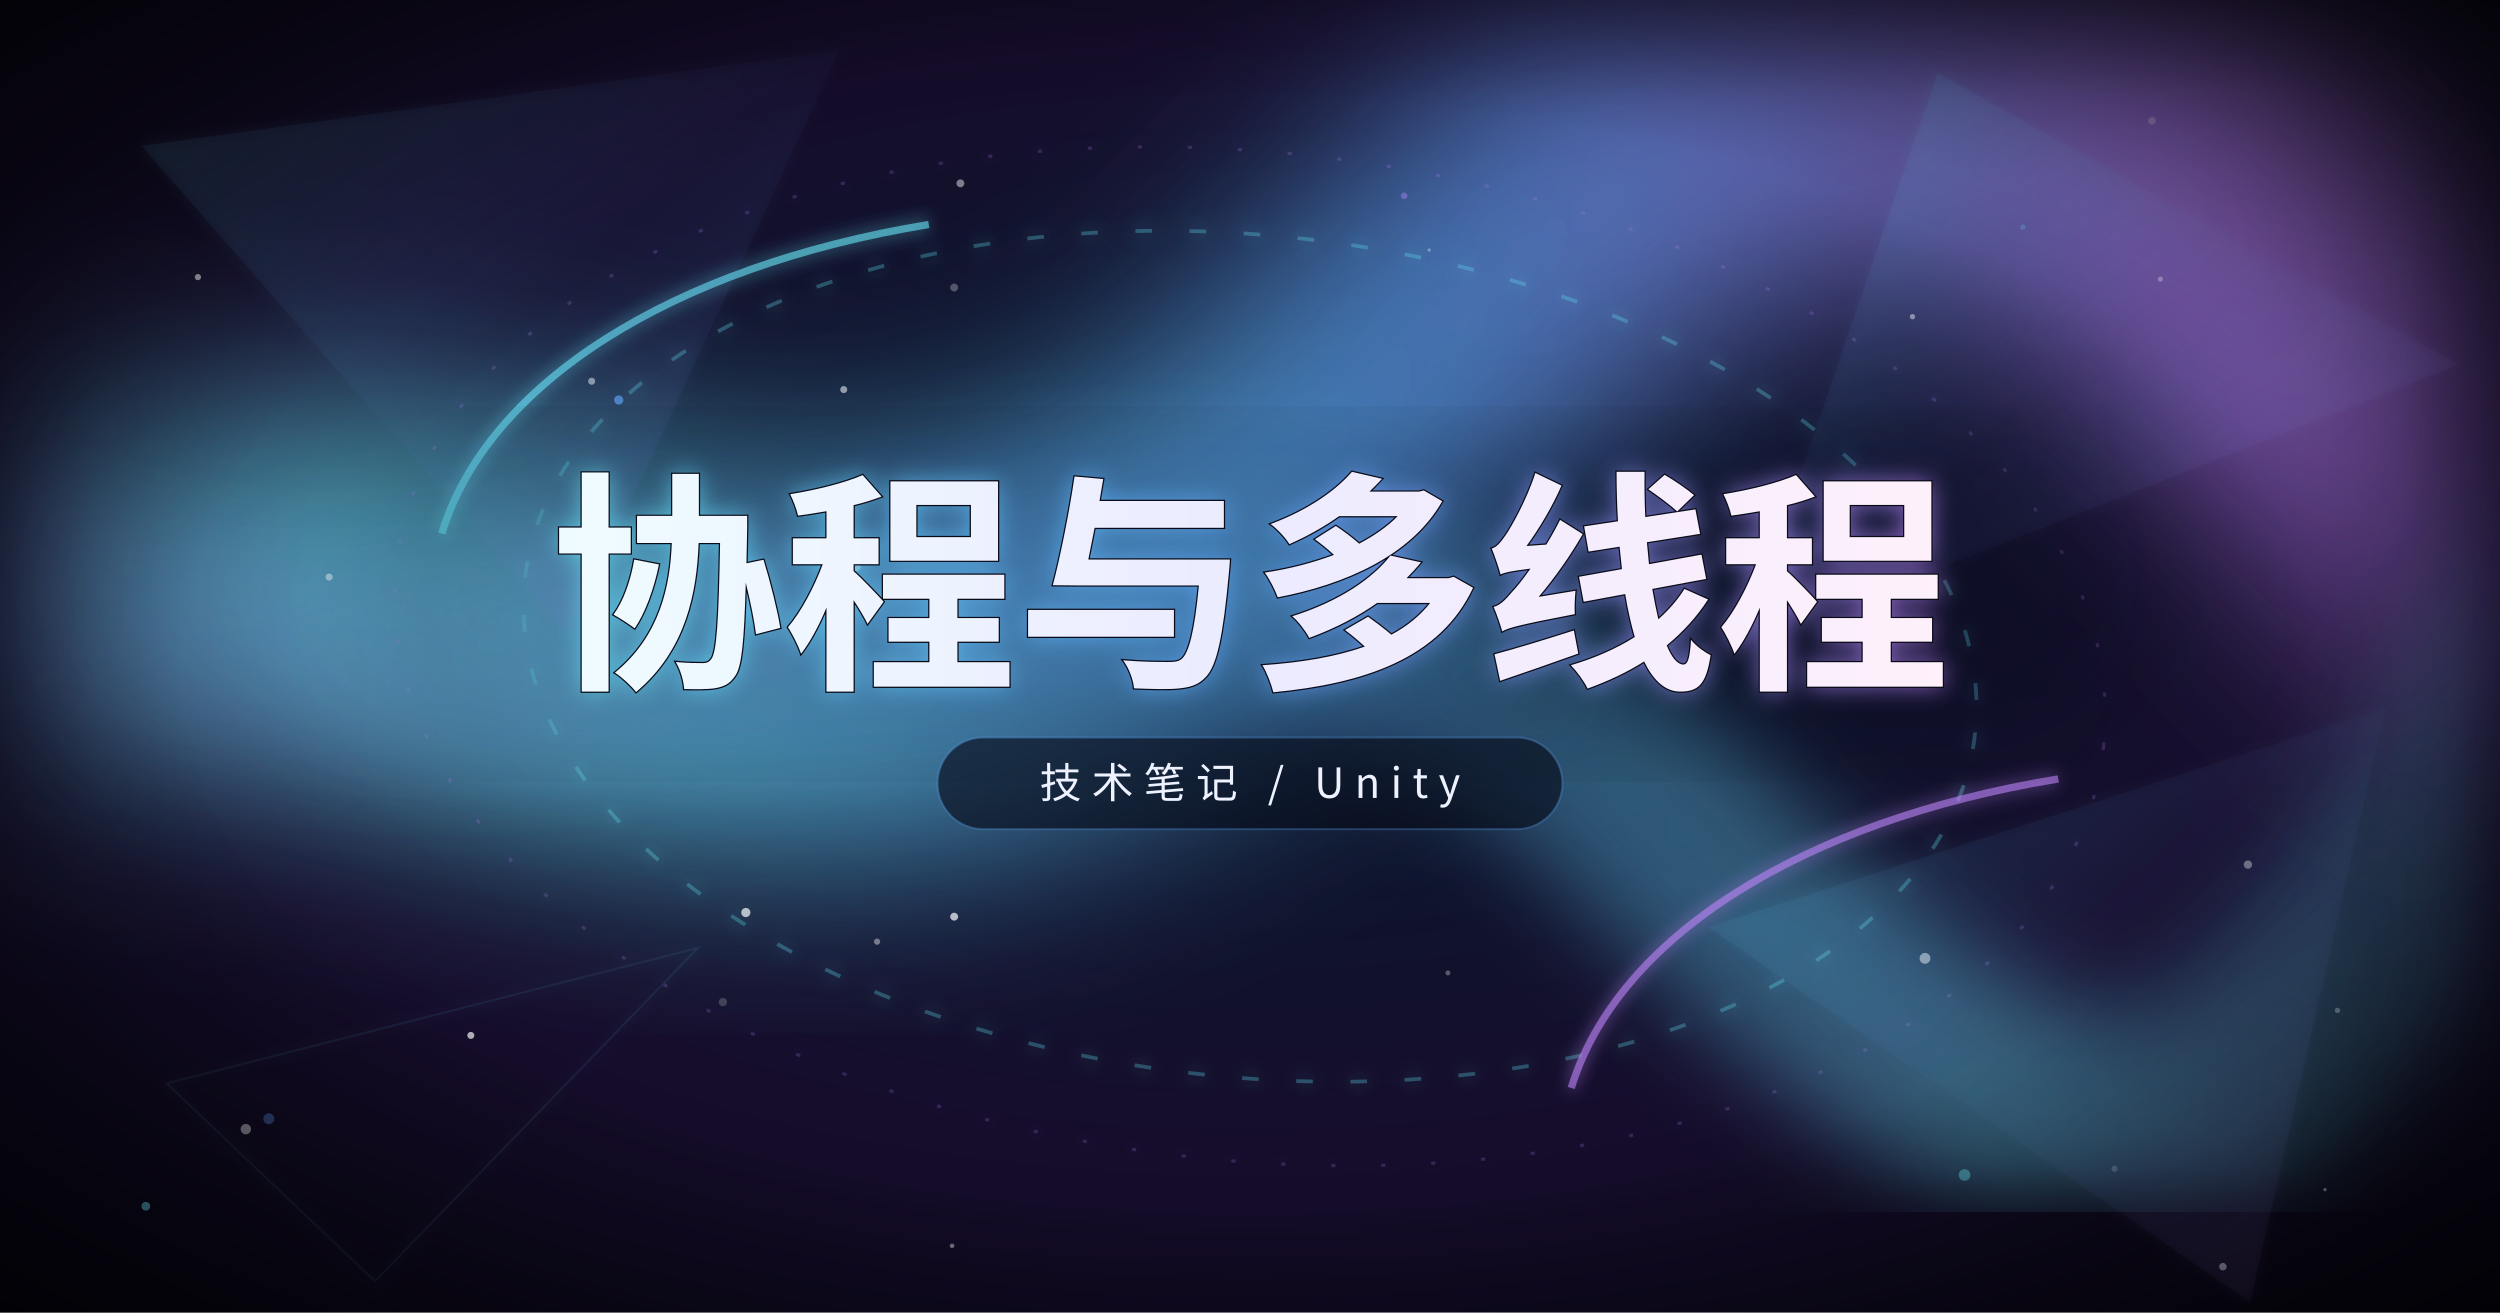
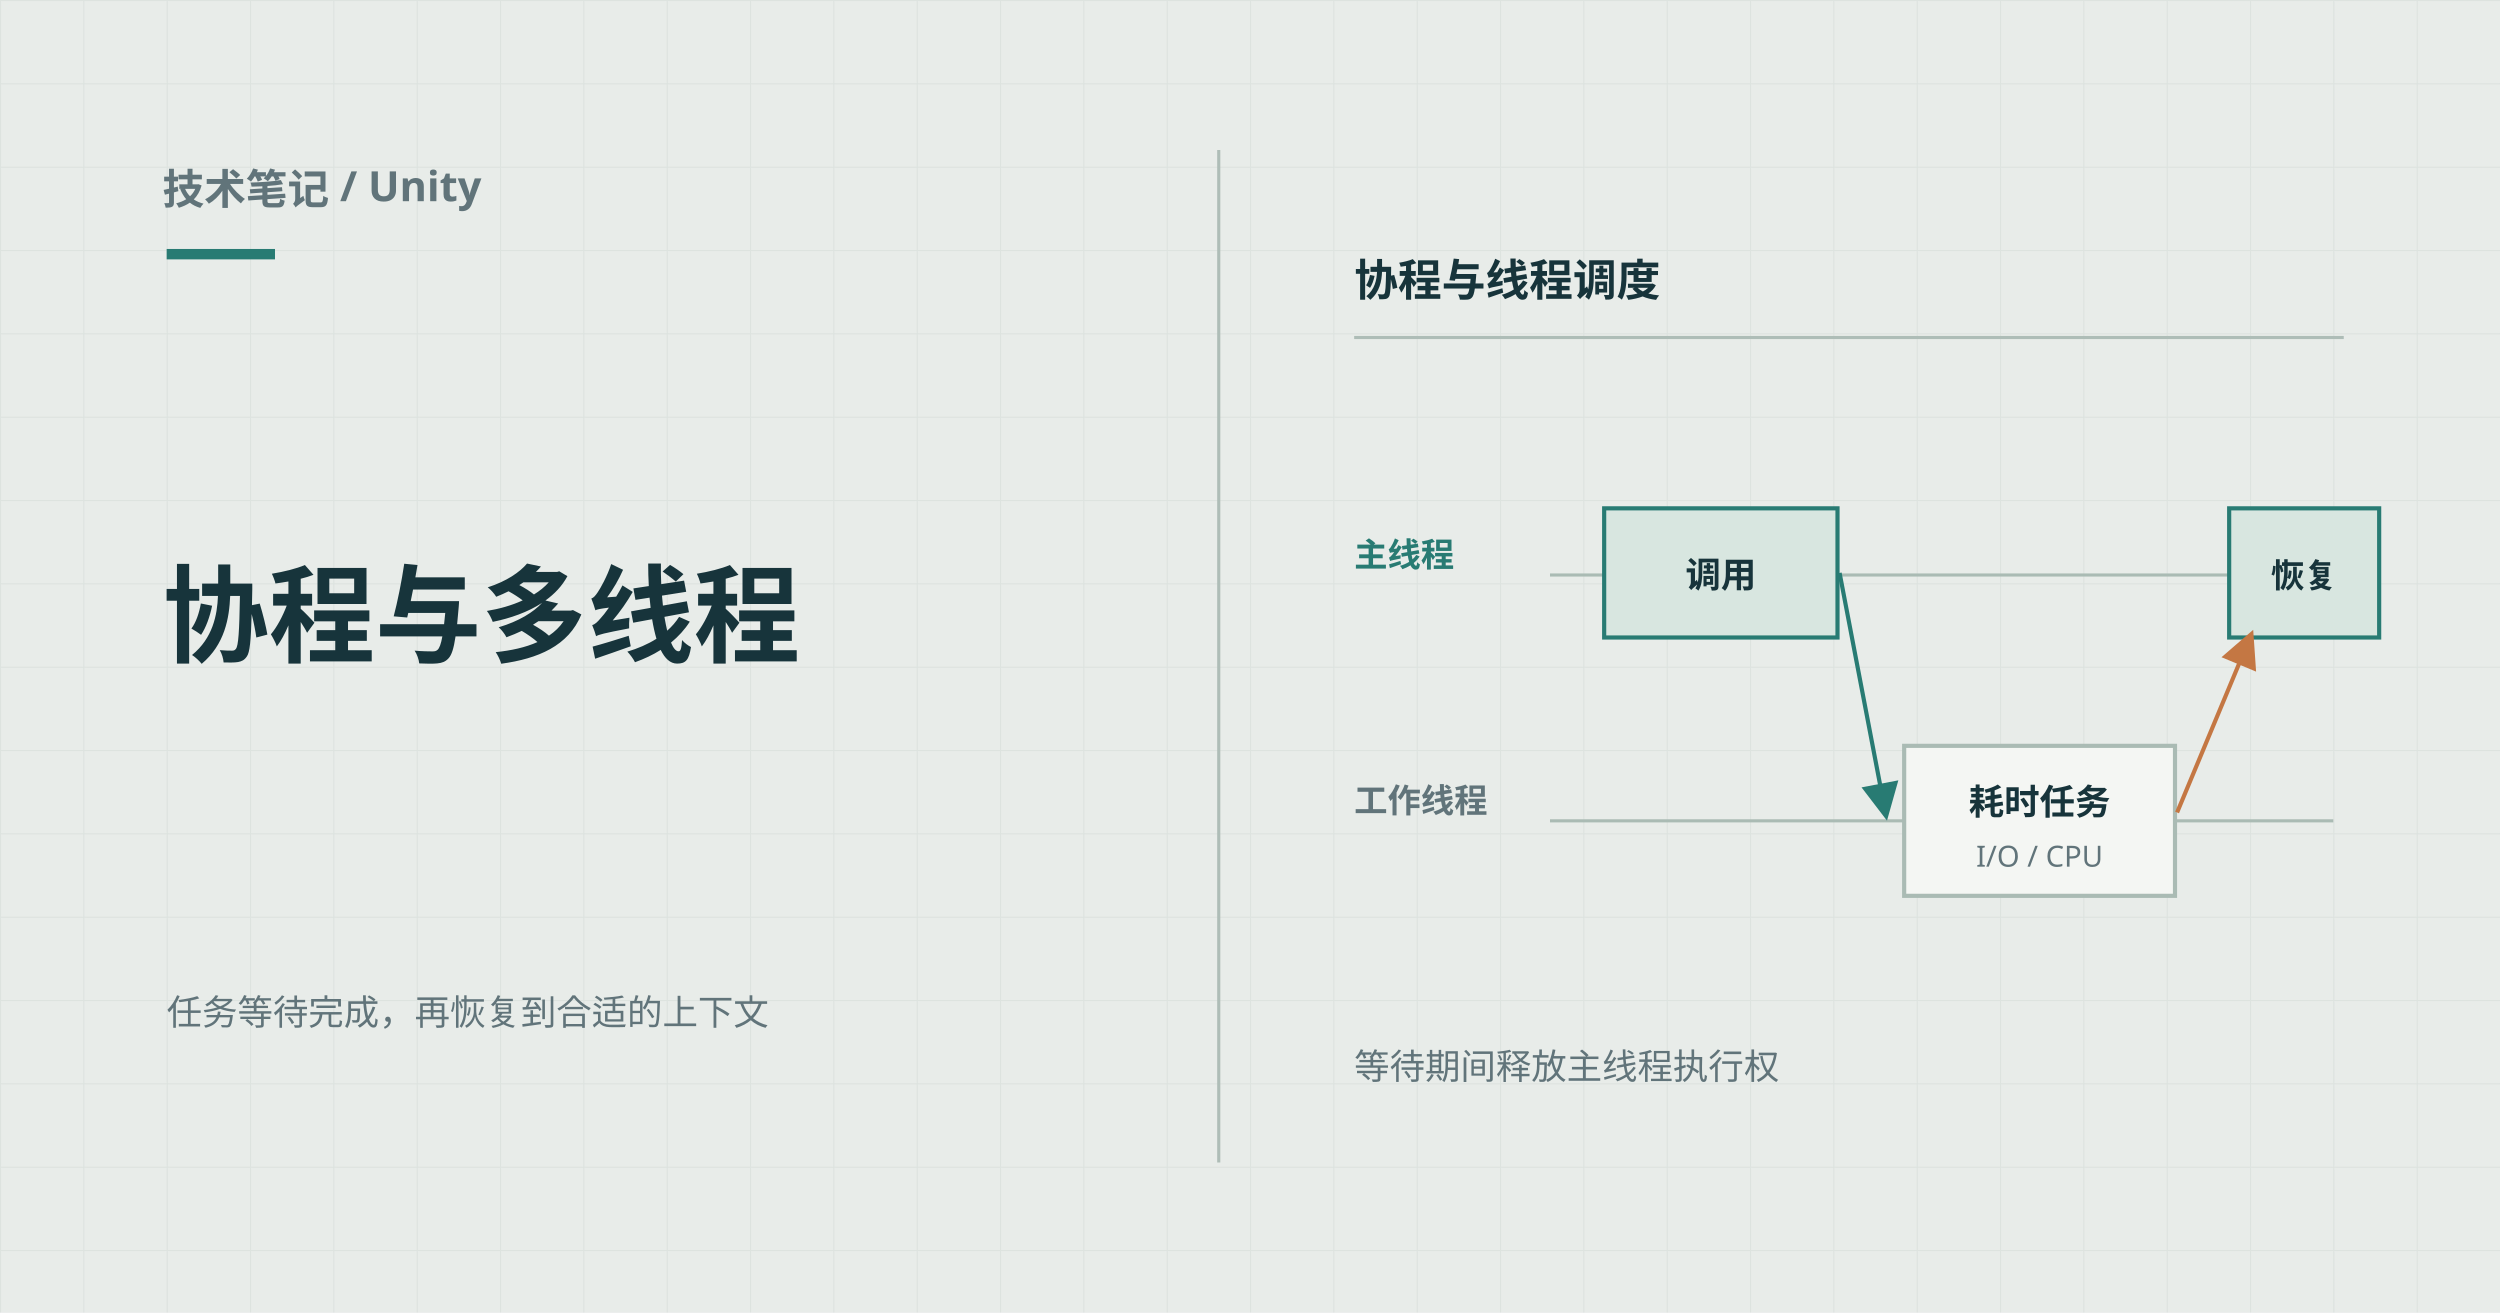
- <svg xmlns="http://www.w3.org/2000/svg" width="1200" height="630" viewBox="0 0 1200 630">
+ <svg xmlns="http://www.w3.org/2000/svg" width="1200" height="630" viewBox="0 0 1200 630" role="img" aria-labelledby="coverTitle coverDesc">
  <defs>
-     <radialGradient id="bg" cx="50%" cy="45%" r="82%">
-       <stop stop-color="#071b2b" />
-       <stop offset=".52" stop-color="#160d2c" />
-       <stop offset="1" stop-color="#02030a" />
-     </radialGradient>
-     <linearGradient id="auroraA" x1="0" y1="0" x2="1" y2="0">
-       <stop stop-color="#67e8f9" stop-opacity="0" />
-       <stop offset=".25" stop-color="#67e8f9" stop-opacity=".82" />
-       <stop offset=".56" stop-color="#60a5fa" stop-opacity=".70" />
-       <stop offset=".82" stop-color="#c084fc" stop-opacity=".72" />
-       <stop offset="1" stop-color="#c084fc" stop-opacity="0" />
-     </linearGradient>
-     <linearGradient id="auroraB" x1="0" y1="0" x2="1" y2="0">
-       <stop stop-color="#c084fc" stop-opacity="0" />
-       <stop offset=".42" stop-color="#60a5fa" stop-opacity=".56" />
-       <stop offset=".75" stop-color="#67e8f9" stop-opacity=".58" />
-       <stop offset="1" stop-color="#67e8f9" stop-opacity="0" />
-     </linearGradient>
-     <linearGradient id="neonGradient" x1="0" y1="0" x2="1" y2="0">
-       <stop stop-color="#67e8f9" />
-       <stop offset=".5" stop-color="#60a5fa" />
-       <stop offset="1" stop-color="#c084fc" />
-     </linearGradient>
-     <linearGradient id="titleGradient" x1="0" y1="0" x2="1" y2="0">
-       <stop stop-color="#effcff" />
-       <stop offset=".5" stop-color="#ecebff" />
-       <stop offset="1" stop-color="#fff0fb" />
-     </linearGradient>
-     <linearGradient id="prismGradient" x1="0" y1="0" x2="1" y2="1">
-       <stop stop-color="#67e8f9" stop-opacity=".48" />
-       <stop offset=".5" stop-color="#60a5fa" stop-opacity=".10" />
-       <stop offset="1" stop-color="#c084fc" stop-opacity=".44" />
-     </linearGradient>
-     <linearGradient id="glassGradient" x1="0" y1="0" x2="1" y2="1">
-       <stop stop-color="#fff" stop-opacity=".13" />
-       <stop offset=".48" stop-color="#fff" stop-opacity=".035" />
-       <stop offset="1" stop-color="#60a5fa" stop-opacity=".12" />
-     </linearGradient>
-     <filter id="blur48">
-       <feGaussianBlur stdDeviation="48" />
-     </filter>
-     <filter id="blur22">
-       <feGaussianBlur stdDeviation="22" />
-     </filter>
-     <filter id="lineGlow">
-       <feGaussianBlur stdDeviation="4" result="b" />
-       <feMerge>
-         <feMergeNode in="b" />
-         <feMergeNode in="SourceGraphic" />
-       </feMerge>
-     </filter>
-     <filter id="softGlow">
-       <feGaussianBlur stdDeviation="3" result="b" />
-       <feMerge>
-         <feMergeNode in="b" />
-         <feMergeNode in="SourceGraphic" />
-       </feMerge>
-     </filter>
-     <filter id="titleGlow" x="-30%" y="-50%" width="160%" height="200%">
-       <feGaussianBlur stdDeviation="6" />
-     </filter>
-     <radialGradient id="vignette" cx="50%" cy="50%" r="73%">
-       <stop offset=".58" stop-color="#000" stop-opacity="0" />
-       <stop offset="1" stop-color="#000" stop-opacity=".70" />
-     </radialGradient>
+     <pattern id="grid" width="40" height="40" patternUnits="userSpaceOnUse">
+       <path d="M40 0H0V40" fill="none" stroke="#AEBDB7" stroke-width="1" opacity=".20" />
+     </pattern>
+     <marker id="tealArrow" markerWidth="9" markerHeight="9" refX="7" refY="4.5" orient="auto">
+       <path d="M0 0L9 4.5L0 9Z" fill="#287B73" />
+     </marker>
+     <marker id="orangeArrow" markerWidth="9" markerHeight="9" refX="7" refY="4.5" orient="auto">
+       <path d="M0 0L9 4.5L0 9Z" fill="#C47743" />
+     </marker>
  </defs>
-   <rect width="1200" height="630" fill="url(#bg)" />
-   <path d="M-160 423 C100 70 360 520 660 193 S1060 90 1360 454" fill="none" stroke="url(#auroraA)" stroke-width="172" filter="url(#blur48)" opacity=".94" />
-   <path d="M-100 203 C220 500 500 90 800 399 S1110 465 1320 140" fill="none" stroke="url(#auroraB)" stroke-width="105" filter="url(#blur22)" opacity=".64" />
-   <circle cx="943" cy="564" r="2.8" fill="#67e8f9" opacity="0.42" />
-   <circle cx="1015" cy="561" r="1.5" fill="#ffffff" opacity="0.21" />
-   <circle cx="411" cy="272" r="2.1" fill="#ffffff" opacity="0.57" />
-   <circle cx="559" cy="370" r="1.7" fill="#ffffff" opacity="0.47" />
-   <circle cx="1037" cy="134" r="1.2" fill="#ffffff" opacity="0.34" />
-   <circle cx="564" cy="278" r="2.4" fill="#c084fc" opacity="0.64" />
-   <circle cx="405" cy="187" r="1.7" fill="#ffffff" opacity="0.53" />
-   <circle cx="461" cy="88" r="1.9" fill="#ffffff" opacity="0.45" />
-   <circle cx="95" cy="133" r="1.5" fill="#ffffff" opacity="0.58" />
-   <circle cx="457" cy="598" r="1.1" fill="#ffffff" opacity="0.42" />
-   <circle cx="297" cy="192" r="2.2" fill="#60a5fa" opacity="0.65" />
-   <circle cx="295" cy="295" r="0.8" fill="#ffffff" opacity="0.21" />
-   <circle cx="347" cy="481" r="2.0" fill="#ffffff" opacity="0.19" />
-   <circle cx="1122" cy="485" r="1.3" fill="#ffffff" opacity="0.31" />
-   <circle cx="1067" cy="608" r="1.8" fill="#ffffff" opacity="0.59" />
-   <circle cx="70" cy="579" r="2.1" fill="#67e8f9" opacity="0.59" />
-   <circle cx="918" cy="152" r="1.3" fill="#ffffff" opacity="0.45" />
-   <circle cx="1116" cy="571" r="0.8" fill="#ffffff" opacity="0.47" />
-   <circle cx="226" cy="497" r="1.7" fill="#ffffff" opacity="0.66" />
-   <circle cx="284" cy="183" r="1.7" fill="#ffffff" opacity="0.48" />
-   <circle cx="674" cy="94" r="1.6" fill="#c084fc" opacity="0.41" />
-   <circle cx="118" cy="542" r="2.5" fill="#ffffff" opacity="0.44" />
-   <circle cx="358" cy="438" r="2.2" fill="#ffffff" opacity="0.68" />
-   <circle cx="458" cy="138" r="1.9" fill="#ffffff" opacity="0.27" />
-   <circle cx="1033" cy="58" r="1.8" fill="#ffffff" opacity="0.21" />
-   <circle cx="129" cy="537" r="2.6" fill="#60a5fa" opacity="0.34" />
-   <circle cx="695" cy="467" r="1.2" fill="#ffffff" opacity="0.30" />
-   <circle cx="158" cy="277" r="1.7" fill="#ffffff" opacity="0.43" />
-   <circle cx="1079" cy="415" r="2.0" fill="#ffffff" opacity="0.37" />
-   <circle cx="924" cy="460" r="2.6" fill="#ffffff" opacity="0.48" />
-   <circle cx="971" cy="109" r="1.3" fill="#67e8f9" opacity="0.22" />
-   <circle cx="458" cy="440" r="1.9" fill="#ffffff" opacity="0.68" />
-   <circle cx="421" cy="452" r="1.5" fill="#ffffff" opacity="0.40" />
-   <circle cx="686" cy="120" r="0.8" fill="#ffffff" opacity="0.33" />
-   <g transform="translate(600 315) rotate(6)" fill="none" filter="url(#lineGlow)">
-     <ellipse rx="350" ry="202" stroke="#67e8f9" stroke-opacity=".28" stroke-width="1.8" stroke-dasharray="8 18" />
-     <ellipse rx="412" ry="242" stroke="#c084fc" stroke-opacity=".20" stroke-width="1.5" stroke-dasharray="2 22" />
-     <path d="M-392 -18 A395 218 0 0 1 -175 -190" stroke="#67e8f9" stroke-width="3.5" opacity=".58" />
-     <path d="M175 190 A395 218 0 0 1 392 18" stroke="#c084fc" stroke-width="3.5" opacity=".58" />
-   </g>
-   <g opacity=".24" filter="url(#softGlow)">
-     <polygon points="68,70 403,24 273,305" fill="url(#prismGradient)" />
-     <polygon points="930,35 1180,175 836,310" fill="url(#prismGradient)" />
-     <polygon points="820,445 1145,340 1080,625" fill="url(#prismGradient)" />
-     <path d="M80 520 L335 455 L180 615 Z" fill="none" stroke="#67e8f9" stroke-opacity=".32" />
-   </g>
-   <rect x="170" y="210" width="860" height="150" rx="75" fill="#02040c" opacity=".18" filter="url(#blur22)" />
-   <text x="600" y="322" font-family="'PingFang SC','Microsoft YaHei','Noto Sans CJK SC',sans-serif" font-size="112" font-weight="900" fill="url(#neonGradient)" opacity=".72" text-anchor="middle" filter="url(#titleGlow)">协程与多线程</text>
-   <text x="600" y="322" font-family="'PingFang SC','Microsoft YaHei','Noto Sans CJK SC',sans-serif" font-size="112" font-weight="900" fill="url(#titleGradient)" stroke="#090b18" stroke-width="1.2" paint-order="stroke" text-anchor="middle">协程与多线程</text>
-   <rect x="450" y="354" width="300" height="44" rx="22" fill="#070a18" opacity=".64" stroke="#60a5fa" stroke-opacity=".42" />
-   <text x="600" y="383" font-family="'PingFang SC','Microsoft YaHei','Noto Sans CJK SC',sans-serif" font-size="20" fill="#eef2ff" text-anchor="middle" letter-spacing="5">技术笔记 / Unity</text>
-   <rect width="1200" height="630" fill="url(#vignette)" pointer-events="none" />
+   <rect width="1200" height="630" fill="#E8ECE9" />
+   <rect width="1200" height="630" fill="url(#grid)" />
+   <path d="M585 72V558" stroke="#AEBDB7" stroke-width="1.5" />
+   <text x="78" y="98" fill="#61747A" font-family="'Microsoft YaHei','Noto Sans SC',sans-serif" font-size="20" font-weight="600" text-anchor="start">技术笔记 / Unity</text>
+   <path d="M80 122H132" stroke="#287B73" stroke-width="5" />
+   <text x="78" y="314.0" fill="#17343B" font-family="'Microsoft YaHei','Noto Sans SC',sans-serif" font-size="51" font-weight="700" text-anchor="start">协程与多线程</text>
+   <text x="80" y="492" fill="#61747A" font-family="'Microsoft YaHei','Noto Sans SC',sans-serif" font-size="17" font-weight="500" text-anchor="start">任务等待完成，再恢复到合适的上下文</text>
+   <text x="650" y="142" fill="#17343B" font-family="'Microsoft YaHei','Noto Sans SC',sans-serif" font-size="21" font-weight="650" text-anchor="start">协程与线程调度</text>
+   <path d="M650 162L1125 162" fill="none" stroke="#AEBDB7" stroke-width="1.5" />
+   <text x="650" y="272" fill="#287B73" font-family="'Microsoft YaHei','Noto Sans SC',sans-serif" font-size="16" font-weight="650" text-anchor="start">主线程</text>
+   <text x="650" y="390" fill="#61747A" font-family="'Microsoft YaHei','Noto Sans SC',sans-serif" font-size="16" font-weight="650" text-anchor="start">工作线程</text>
+   <path d="M744 276L1120 276" fill="none" stroke="#AABBB4" stroke-width="1.5" />
+   <path d="M744 394L1120 394" fill="none" stroke="#AABBB4" stroke-width="1.5" />
+   <rect x="770" y="244" width="112" height="62" fill="#D8E6E0" stroke="#287B73" stroke-width="2" />
+   <text x="826.0" y="282.0" fill="#17343B" font-family="'Microsoft YaHei','Noto Sans SC',sans-serif" font-size="17" font-weight="650" text-anchor="middle">调用</text>
+   <rect x="914" y="358" width="130" height="72" fill="#F4F6F3" stroke="#AABBB4" stroke-width="2" />
+   <text x="979.0" y="391.0" fill="#17343B" font-family="'Microsoft YaHei','Noto Sans SC',sans-serif" font-size="17" font-weight="650" text-anchor="middle">耗时任务</text>
+   <text x="979.0" y="416.0" fill="#61747A" font-family="'Microsoft YaHei','Noto Sans SC',sans-serif" font-size="14" font-weight="500" text-anchor="middle">I/O / CPU</text>
+   <rect x="1070" y="244" width="72" height="62" fill="#D8E6E0" stroke="#287B73" stroke-width="2" />
+   <text x="1106.0" y="282.0" fill="#17343B" font-family="'Microsoft YaHei','Noto Sans SC',sans-serif" font-size="16" font-weight="650" text-anchor="middle">恢复</text>
+   <path d="M883 275L905 390" fill="none" stroke="#287B73" stroke-width="2" marker-end="url(#tealArrow)" />
+   <path d="M1045 390L1080 306" fill="none" stroke="#C47743" stroke-width="2" marker-end="url(#orangeArrow)" />
+   <text x="650" y="518" fill="#61747A" font-family="'Microsoft YaHei','Noto Sans SC',sans-serif" font-size="17" font-weight="500" text-anchor="start">等待期间释放主线程执行权</text>
</svg>
